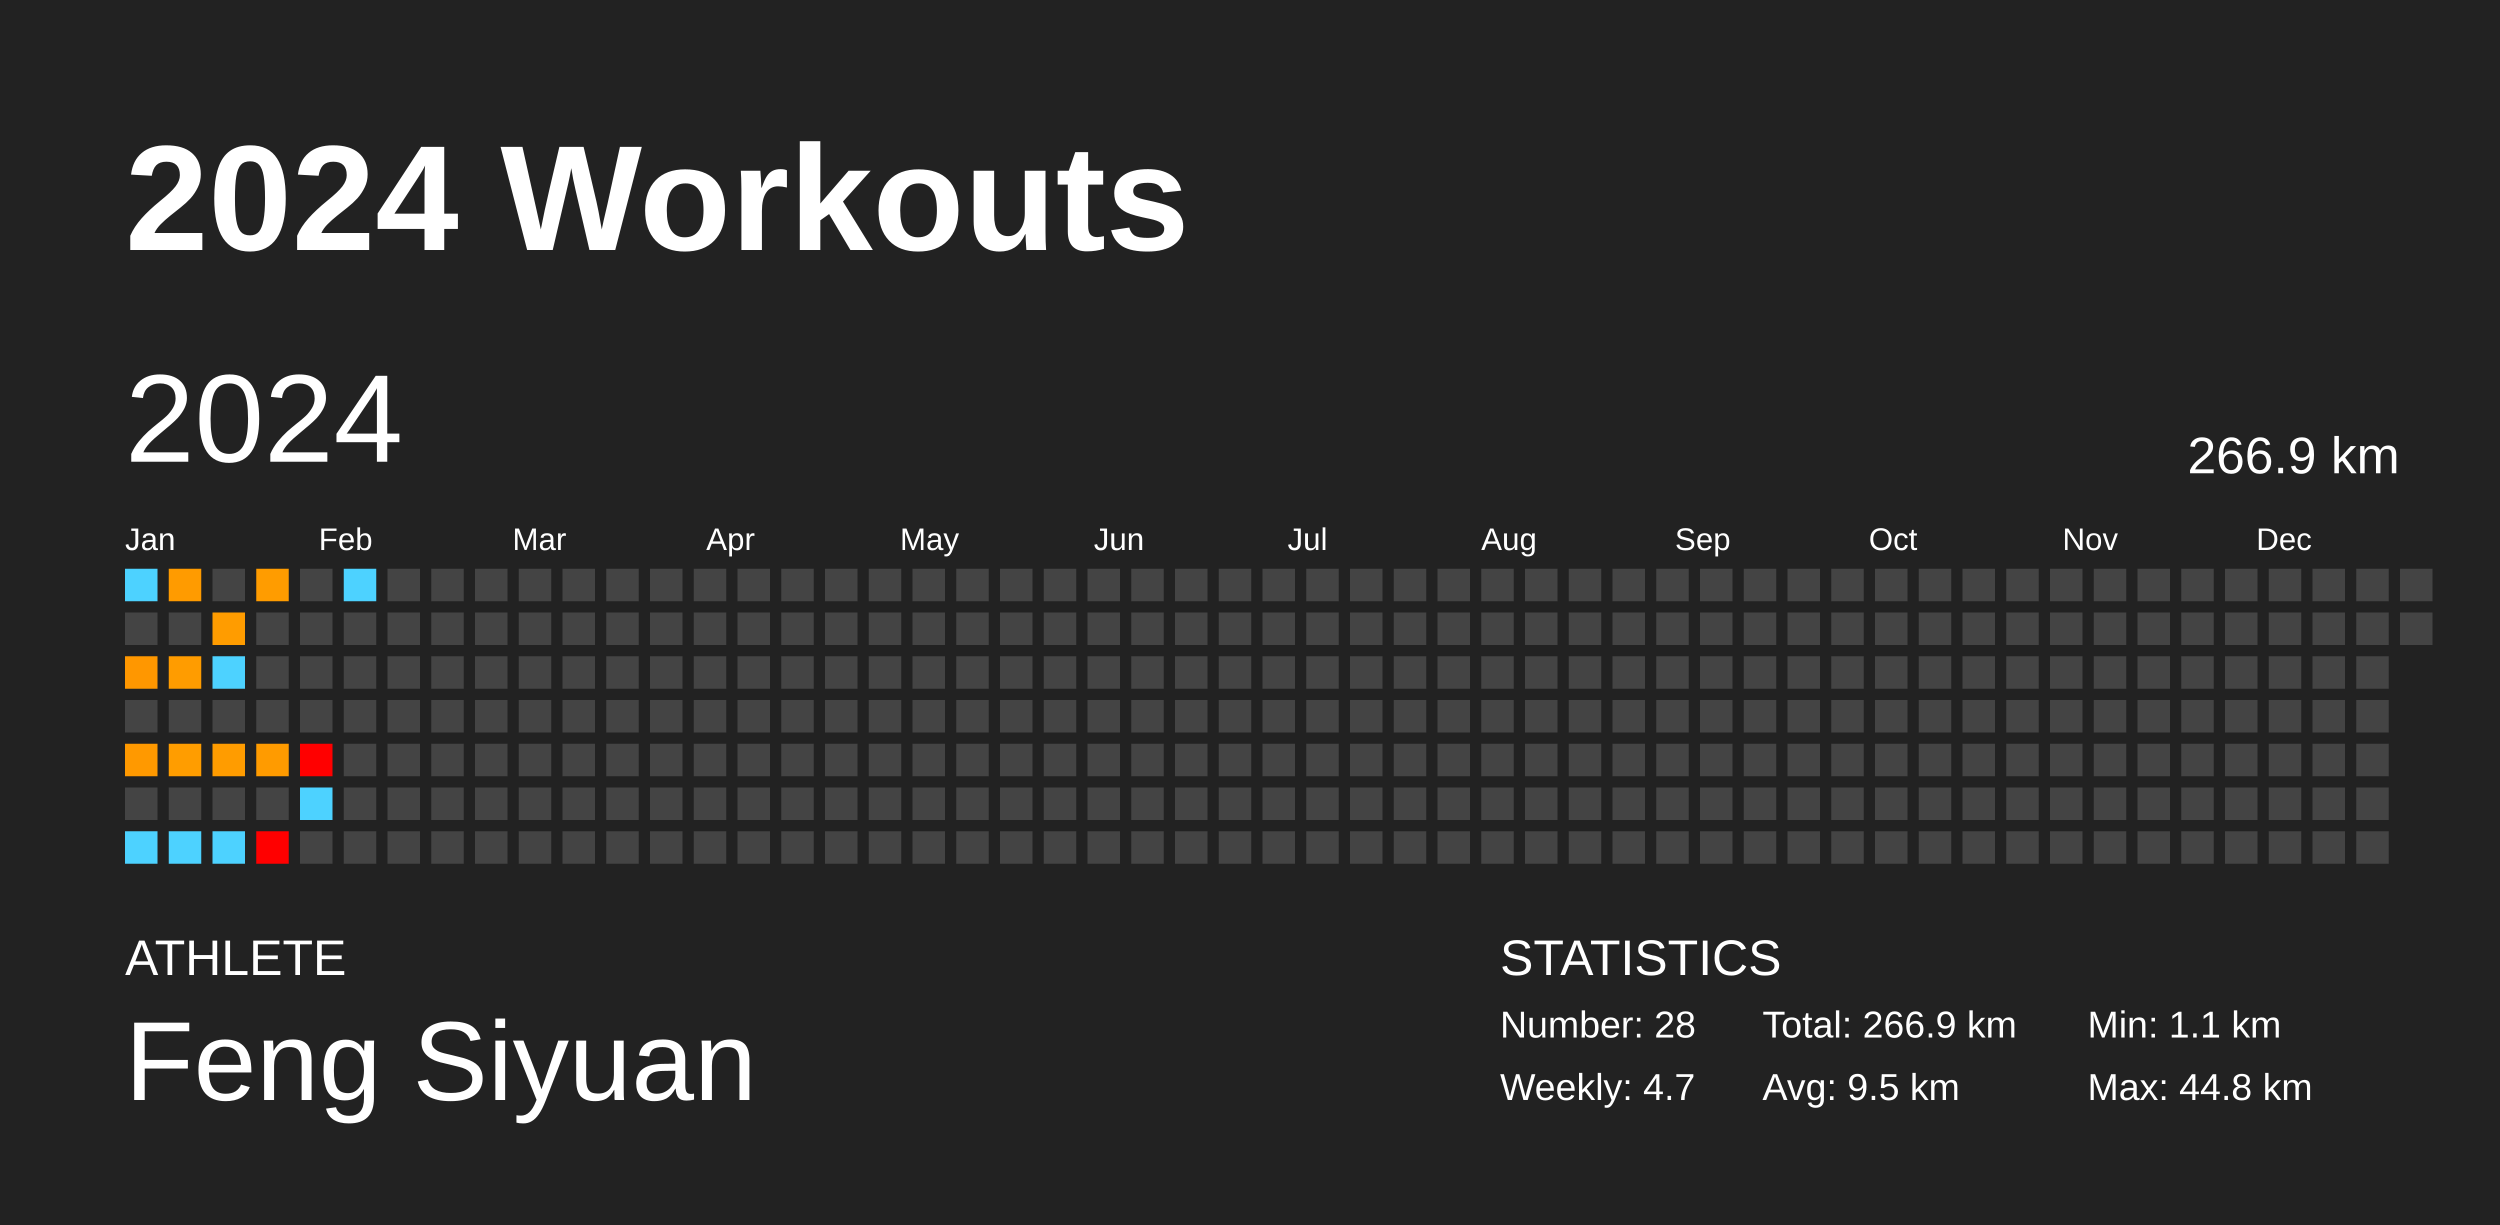
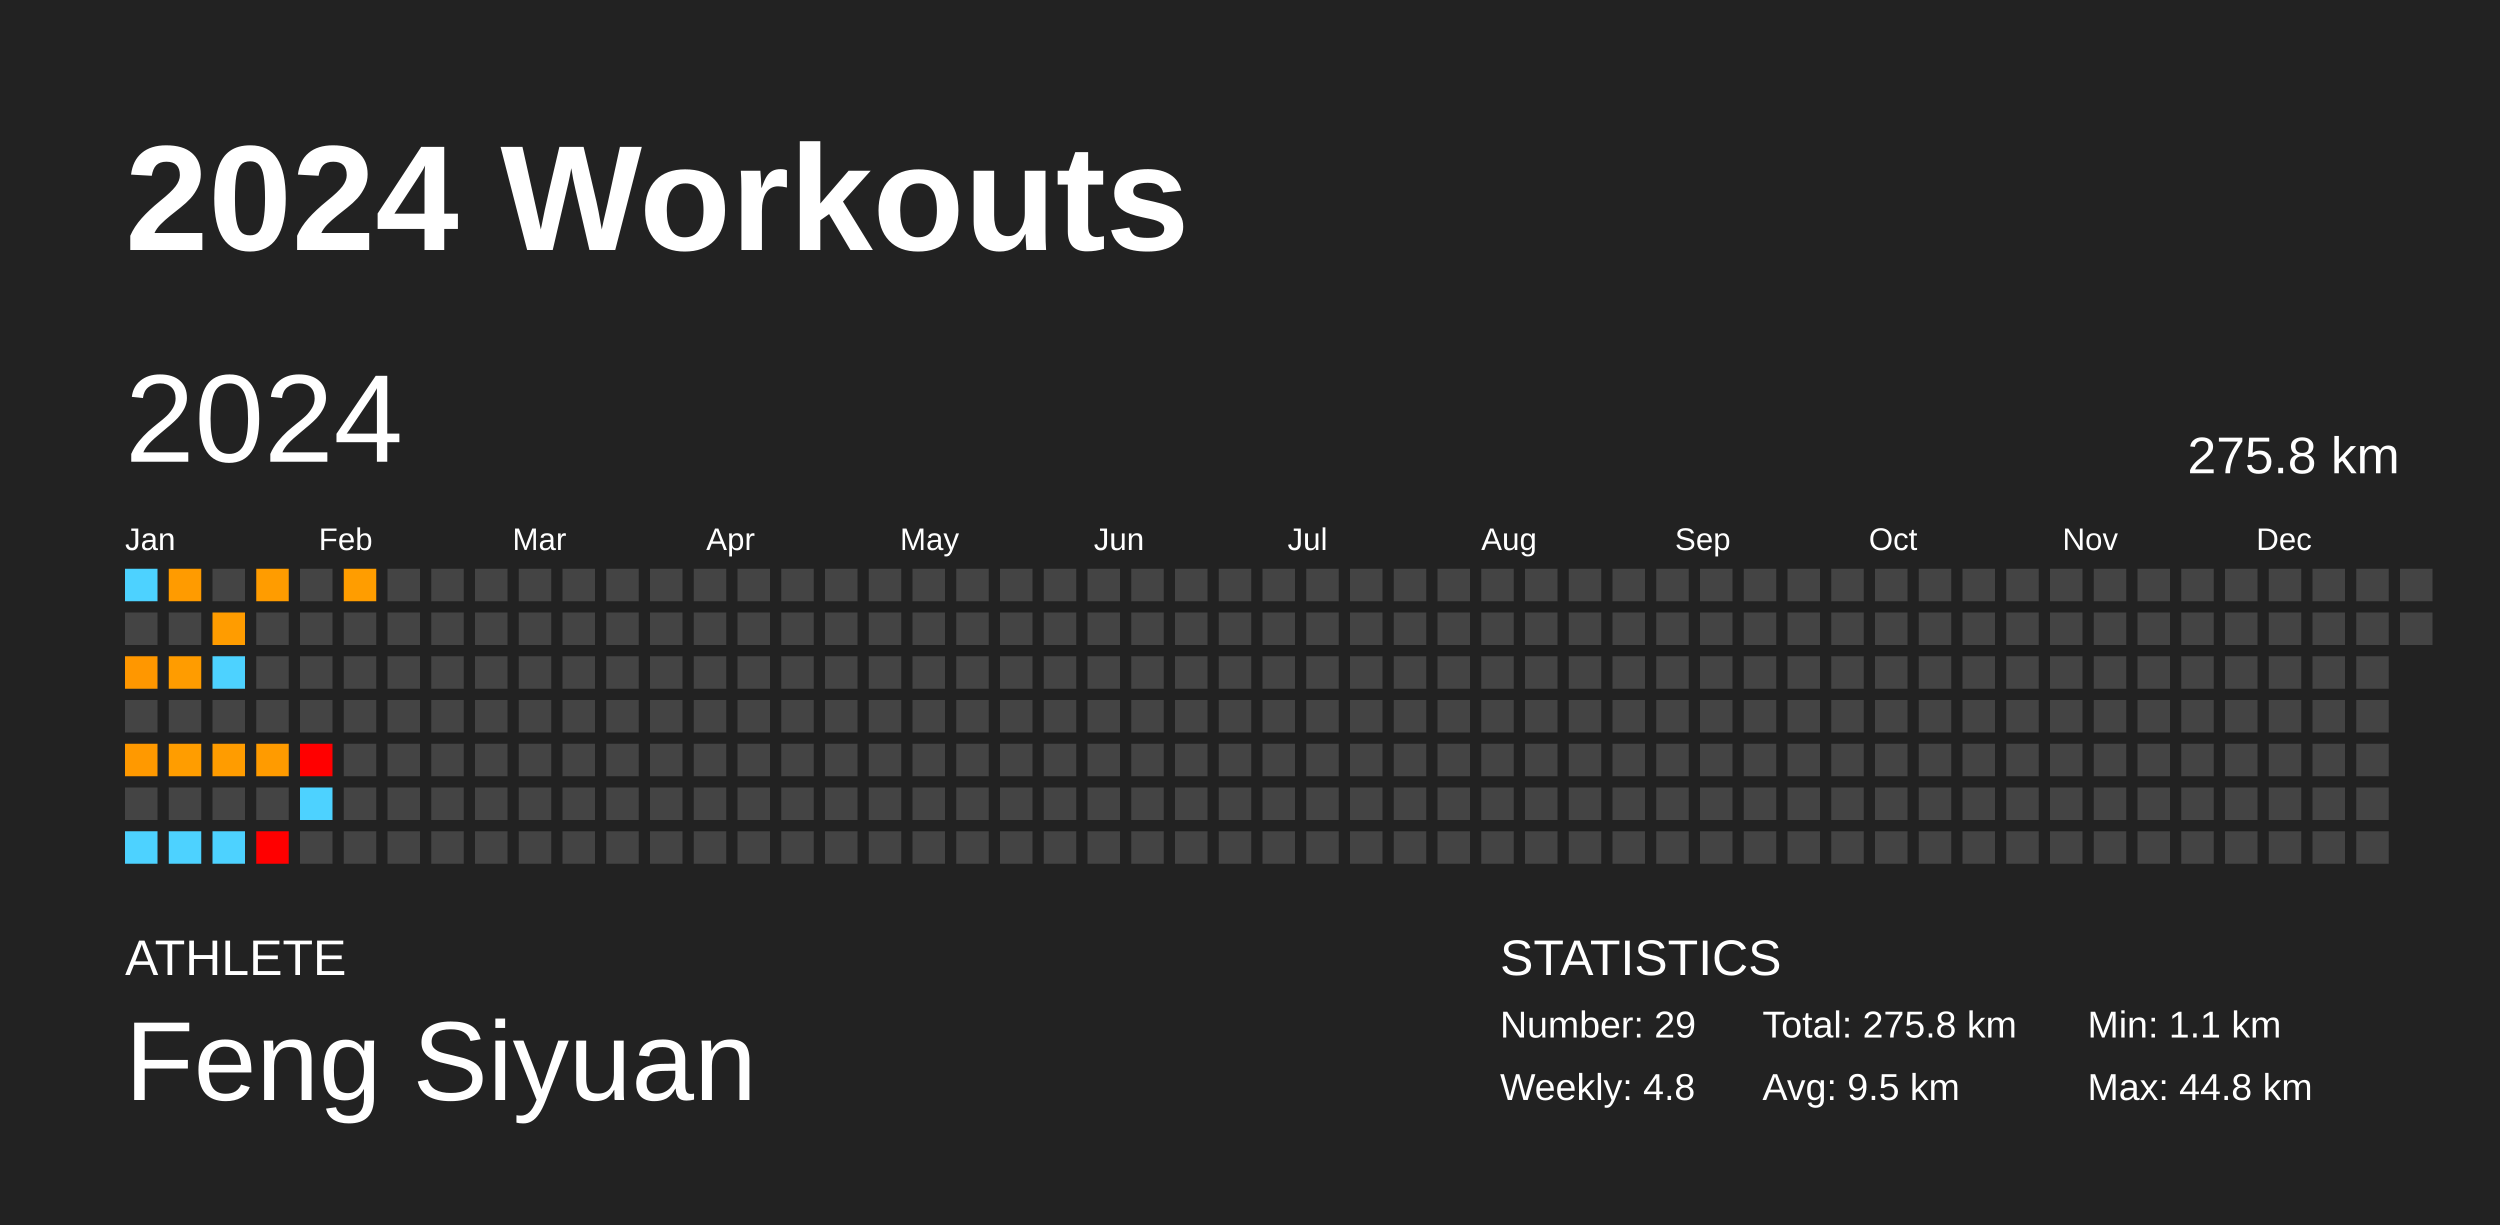
<svg xmlns="http://www.w3.org/2000/svg" baseProfile="full" height="98mm" version="1.1" viewBox="0,0,200,98" width="200mm">
  <defs />
  <rect fill="#222222" height="98" width="200" x="0" y="0" />
  <text fill="#FFFFFF" style="font-size:12px; font-family:Arial; font-weight:bold;" x="10" y="20">2024 Workouts</text>
  <text fill="#FFFFFF" style="font-size:4px; font-family:Arial" x="10" y="78">ATHLETE</text>
  <text fill="#FFFFFF" style="font-size:9px; font-family:Arial" x="10" y="88">Feng Siyuan</text>
  <text fill="#FFFFFF" style="font-size:4px; font-family:Arial" x="120" y="78">STATISTICS</text>
-   <text fill="#FFFFFF" style="font-size:3px; font-family:Arial" x="120" y="83">Number: 28</text>
-   <text fill="#FFFFFF" style="font-size:3px; font-family:Arial" x="120" y="88">Weekly: 4.7</text>
-   <text fill="#FFFFFF" style="font-size:3px; font-family:Arial" x="141" y="83">Total: 266.9 km</text>
+   <text fill="#FFFFFF" style="font-size:3px; font-family:Arial" x="120" y="83">Number: 29</text>
+   <text fill="#FFFFFF" style="font-size:3px; font-family:Arial" x="120" y="88">Weekly: 4.8</text>
+   <text fill="#FFFFFF" style="font-size:3px; font-family:Arial" x="141" y="83">Total: 275.8 km</text>
  <text fill="#FFFFFF" style="font-size:3px; font-family:Arial" x="141" y="88">Avg: 9.5 km</text>
  <text fill="#FFFFFF" style="font-size:3px; font-family:Arial" x="167" y="83">Min: 1.1 km</text>
  <text fill="#FFFFFF" style="font-size:3px; font-family:Arial" x="167" y="88">Max: 44.8 km</text>
  <text dominant-baseline="hanging" fill="#FFFFFF" style="font-size:10.0px; font-family:Arial;" x="10" y="30">2024</text>
-   <text dominant-baseline="hanging" fill="#FFFFFF" style="font-size:4.125px; font-family:Arial;" x="175" y="35">266.9 km</text>
+   <text dominant-baseline="hanging" fill="#FFFFFF" style="font-size:4.125px; font-family:Arial;" x="175" y="35">275.8 km</text>
  <text fill="#FFFFFF" style="font-size:2.5px; font-family:Arial" x="10.0" y="44">Jan</text>
  <text fill="#FFFFFF" style="font-size:2.5px; font-family:Arial" x="25.5" y="44">Feb</text>
  <text fill="#FFFFFF" style="font-size:2.5px; font-family:Arial" x="41.0" y="44">Mar</text>
  <text fill="#FFFFFF" style="font-size:2.5px; font-family:Arial" x="56.5" y="44">Apr</text>
  <text fill="#FFFFFF" style="font-size:2.5px; font-family:Arial" x="72.0" y="44">May</text>
  <text fill="#FFFFFF" style="font-size:2.5px; font-family:Arial" x="87.5" y="44">Jun</text>
  <text fill="#FFFFFF" style="font-size:2.5px; font-family:Arial" x="103.0" y="44">Jul</text>
  <text fill="#FFFFFF" style="font-size:2.5px; font-family:Arial" x="118.5" y="44">Aug</text>
  <text fill="#FFFFFF" style="font-size:2.5px; font-family:Arial" x="134.0" y="44">Sep</text>
  <text fill="#FFFFFF" style="font-size:2.5px; font-family:Arial" x="149.5" y="44">Oct</text>
  <text fill="#FFFFFF" style="font-size:2.5px; font-family:Arial" x="165.0" y="44">Nov</text>
  <text fill="#FFFFFF" style="font-size:2.5px; font-family:Arial" x="180.5" y="44">Dec</text>
  <rect fill="#4dd2ff" height="2.6" width="2.6" x="10.0" y="45.5" />
  <rect fill="#444444" height="2.6" width="2.6" x="10.0" y="49.0" />
  <rect fill="#ff9700" height="2.6" width="2.6" x="10.0" y="52.5" />
  <rect fill="#444444" height="2.6" width="2.6" x="10.0" y="56.0" />
  <rect fill="#ff9900" height="2.6" width="2.6" x="10.0" y="59.5" />
  <rect fill="#444444" height="2.6" width="2.6" x="10.0" y="63.0" />
  <rect fill="#4dd2ff" height="2.6" width="2.6" x="10.0" y="66.5" />
  <rect fill="#ff9b00" height="2.6" width="2.6" x="13.5" y="45.5" />
  <rect fill="#444444" height="2.6" width="2.6" x="13.5" y="49.0" />
  <rect fill="#ff9c00" height="2.6" width="2.6" x="13.5" y="52.5" />
  <rect fill="#444444" height="2.6" width="2.6" x="13.5" y="56.0" />
  <rect fill="#ff9d00" height="2.6" width="2.6" x="13.5" y="59.5" />
  <rect fill="#444444" height="2.6" width="2.6" x="13.5" y="63.0" />
  <rect fill="#4dd2ff" height="2.6" width="2.6" x="13.5" y="66.5" />
  <rect fill="#444444" height="2.6" width="2.6" x="17.0" y="45.5" />
  <rect fill="#ff9c00" height="2.6" width="2.6" x="17.0" y="49.0" />
  <rect fill="#4dd2ff" height="2.6" width="2.6" x="17.0" y="52.5" />
  <rect fill="#444444" height="2.6" width="2.6" x="17.0" y="56.0" />
  <rect fill="#ff9c00" height="2.6" width="2.6" x="17.0" y="59.5" />
  <rect fill="#444444" height="2.6" width="2.6" x="17.0" y="63.0" />
  <rect fill="#4dd2ff" height="2.6" width="2.6" x="17.0" y="66.5" />
  <rect fill="#ff9c00" height="2.6" width="2.6" x="20.5" y="45.5" />
  <rect fill="#444444" height="2.6" width="2.6" x="20.5" y="49.0" />
  <rect fill="#444444" height="2.6" width="2.6" x="20.5" y="52.5" />
  <rect fill="#444444" height="2.6" width="2.6" x="20.5" y="56.0" />
  <rect fill="#ff9b00" height="2.6" width="2.6" x="20.5" y="59.5" />
  <rect fill="#444444" height="2.6" width="2.6" x="20.5" y="63.0" />
  <rect fill="red" height="2.6" width="2.6" x="20.5" y="66.5" />
  <rect fill="#444444" height="2.6" width="2.6" x="24.0" y="45.5" />
  <rect fill="#444444" height="2.6" width="2.6" x="24.0" y="49.0" />
  <rect fill="#444444" height="2.6" width="2.6" x="24.0" y="52.5" />
  <rect fill="#444444" height="2.6" width="2.6" x="24.0" y="56.0" />
  <rect fill="red" height="2.6" width="2.6" x="24.0" y="59.5" />
  <rect fill="#4dd2ff" height="2.6" width="2.6" x="24.0" y="63.0" />
  <rect fill="#444444" height="2.6" width="2.6" x="24.0" y="66.5" />
-   <rect fill="#4dd2ff" height="2.6" width="2.6" x="27.5" y="45.5" />
+   <rect fill="#ff9d00" height="2.6" width="2.6" x="27.5" y="45.5" />
  <rect fill="#444444" height="2.6" width="2.6" x="27.5" y="49.0" />
  <rect fill="#444444" height="2.6" width="2.6" x="27.5" y="52.5" />
  <rect fill="#444444" height="2.6" width="2.6" x="27.5" y="56.0" />
  <rect fill="#444444" height="2.6" width="2.6" x="27.5" y="59.5" />
  <rect fill="#444444" height="2.6" width="2.6" x="27.5" y="63.0" />
  <rect fill="#444444" height="2.6" width="2.6" x="27.5" y="66.5" />
  <rect fill="#444444" height="2.6" width="2.6" x="31.0" y="45.5" />
  <rect fill="#444444" height="2.6" width="2.6" x="31.0" y="49.0" />
  <rect fill="#444444" height="2.6" width="2.6" x="31.0" y="52.5" />
  <rect fill="#444444" height="2.6" width="2.6" x="31.0" y="56.0" />
  <rect fill="#444444" height="2.6" width="2.6" x="31.0" y="59.5" />
  <rect fill="#444444" height="2.6" width="2.6" x="31.0" y="63.0" />
  <rect fill="#444444" height="2.6" width="2.6" x="31.0" y="66.5" />
  <rect fill="#444444" height="2.6" width="2.6" x="34.5" y="45.5" />
  <rect fill="#444444" height="2.6" width="2.6" x="34.5" y="49.0" />
  <rect fill="#444444" height="2.6" width="2.6" x="34.5" y="52.5" />
  <rect fill="#444444" height="2.6" width="2.6" x="34.5" y="56.0" />
  <rect fill="#444444" height="2.6" width="2.6" x="34.5" y="59.5" />
  <rect fill="#444444" height="2.6" width="2.6" x="34.5" y="63.0" />
  <rect fill="#444444" height="2.6" width="2.6" x="34.5" y="66.5" />
  <rect fill="#444444" height="2.6" width="2.6" x="38.0" y="45.5" />
  <rect fill="#444444" height="2.6" width="2.6" x="38.0" y="49.0" />
  <rect fill="#444444" height="2.6" width="2.6" x="38.0" y="52.5" />
  <rect fill="#444444" height="2.6" width="2.6" x="38.0" y="56.0" />
  <rect fill="#444444" height="2.6" width="2.6" x="38.0" y="59.5" />
  <rect fill="#444444" height="2.6" width="2.6" x="38.0" y="63.0" />
  <rect fill="#444444" height="2.6" width="2.6" x="38.0" y="66.5" />
  <rect fill="#444444" height="2.6" width="2.6" x="41.5" y="45.5" />
  <rect fill="#444444" height="2.6" width="2.6" x="41.5" y="49.0" />
  <rect fill="#444444" height="2.6" width="2.6" x="41.5" y="52.5" />
  <rect fill="#444444" height="2.6" width="2.6" x="41.5" y="56.0" />
  <rect fill="#444444" height="2.6" width="2.6" x="41.5" y="59.5" />
  <rect fill="#444444" height="2.6" width="2.6" x="41.5" y="63.0" />
  <rect fill="#444444" height="2.6" width="2.6" x="41.5" y="66.5" />
  <rect fill="#444444" height="2.6" width="2.6" x="45.0" y="45.5" />
  <rect fill="#444444" height="2.6" width="2.6" x="45.0" y="49.0" />
  <rect fill="#444444" height="2.6" width="2.6" x="45.0" y="52.5" />
  <rect fill="#444444" height="2.6" width="2.6" x="45.0" y="56.0" />
  <rect fill="#444444" height="2.6" width="2.6" x="45.0" y="59.5" />
  <rect fill="#444444" height="2.6" width="2.6" x="45.0" y="63.0" />
  <rect fill="#444444" height="2.6" width="2.6" x="45.0" y="66.5" />
  <rect fill="#444444" height="2.6" width="2.6" x="48.5" y="45.5" />
  <rect fill="#444444" height="2.6" width="2.6" x="48.5" y="49.0" />
  <rect fill="#444444" height="2.6" width="2.6" x="48.5" y="52.5" />
  <rect fill="#444444" height="2.6" width="2.6" x="48.5" y="56.0" />
  <rect fill="#444444" height="2.6" width="2.6" x="48.5" y="59.5" />
  <rect fill="#444444" height="2.6" width="2.6" x="48.5" y="63.0" />
  <rect fill="#444444" height="2.6" width="2.6" x="48.5" y="66.5" />
  <rect fill="#444444" height="2.6" width="2.6" x="52.0" y="45.5" />
  <rect fill="#444444" height="2.6" width="2.6" x="52.0" y="49.0" />
  <rect fill="#444444" height="2.6" width="2.6" x="52.0" y="52.5" />
  <rect fill="#444444" height="2.6" width="2.6" x="52.0" y="56.0" />
  <rect fill="#444444" height="2.6" width="2.6" x="52.0" y="59.5" />
  <rect fill="#444444" height="2.6" width="2.6" x="52.0" y="63.0" />
  <rect fill="#444444" height="2.6" width="2.6" x="52.0" y="66.5" />
  <rect fill="#444444" height="2.6" width="2.6" x="55.5" y="45.5" />
  <rect fill="#444444" height="2.6" width="2.6" x="55.5" y="49.0" />
  <rect fill="#444444" height="2.6" width="2.6" x="55.5" y="52.5" />
  <rect fill="#444444" height="2.6" width="2.6" x="55.5" y="56.0" />
  <rect fill="#444444" height="2.6" width="2.6" x="55.5" y="59.5" />
  <rect fill="#444444" height="2.6" width="2.6" x="55.5" y="63.0" />
  <rect fill="#444444" height="2.6" width="2.6" x="55.5" y="66.5" />
  <rect fill="#444444" height="2.6" width="2.6" x="59.0" y="45.5" />
  <rect fill="#444444" height="2.6" width="2.6" x="59.0" y="49.0" />
  <rect fill="#444444" height="2.6" width="2.6" x="59.0" y="52.5" />
  <rect fill="#444444" height="2.6" width="2.6" x="59.0" y="56.0" />
  <rect fill="#444444" height="2.6" width="2.6" x="59.0" y="59.5" />
  <rect fill="#444444" height="2.6" width="2.6" x="59.0" y="63.0" />
  <rect fill="#444444" height="2.6" width="2.6" x="59.0" y="66.5" />
  <rect fill="#444444" height="2.6" width="2.6" x="62.5" y="45.5" />
  <rect fill="#444444" height="2.6" width="2.6" x="62.5" y="49.0" />
  <rect fill="#444444" height="2.6" width="2.6" x="62.5" y="52.5" />
  <rect fill="#444444" height="2.6" width="2.6" x="62.5" y="56.0" />
  <rect fill="#444444" height="2.6" width="2.6" x="62.5" y="59.5" />
  <rect fill="#444444" height="2.6" width="2.6" x="62.5" y="63.0" />
  <rect fill="#444444" height="2.6" width="2.6" x="62.5" y="66.5" />
  <rect fill="#444444" height="2.6" width="2.6" x="66.0" y="45.5" />
  <rect fill="#444444" height="2.6" width="2.6" x="66.0" y="49.0" />
  <rect fill="#444444" height="2.6" width="2.6" x="66.0" y="52.5" />
  <rect fill="#444444" height="2.6" width="2.6" x="66.0" y="56.0" />
  <rect fill="#444444" height="2.6" width="2.6" x="66.0" y="59.5" />
  <rect fill="#444444" height="2.6" width="2.6" x="66.0" y="63.0" />
  <rect fill="#444444" height="2.6" width="2.6" x="66.0" y="66.5" />
  <rect fill="#444444" height="2.6" width="2.6" x="69.5" y="45.5" />
  <rect fill="#444444" height="2.6" width="2.6" x="69.5" y="49.0" />
  <rect fill="#444444" height="2.6" width="2.6" x="69.5" y="52.5" />
  <rect fill="#444444" height="2.6" width="2.6" x="69.5" y="56.0" />
  <rect fill="#444444" height="2.6" width="2.6" x="69.5" y="59.5" />
  <rect fill="#444444" height="2.6" width="2.6" x="69.5" y="63.0" />
  <rect fill="#444444" height="2.6" width="2.6" x="69.5" y="66.5" />
  <rect fill="#444444" height="2.6" width="2.6" x="73.0" y="45.5" />
  <rect fill="#444444" height="2.6" width="2.6" x="73.0" y="49.0" />
  <rect fill="#444444" height="2.6" width="2.6" x="73.0" y="52.5" />
  <rect fill="#444444" height="2.6" width="2.6" x="73.0" y="56.0" />
  <rect fill="#444444" height="2.6" width="2.6" x="73.0" y="59.5" />
  <rect fill="#444444" height="2.6" width="2.6" x="73.0" y="63.0" />
  <rect fill="#444444" height="2.6" width="2.6" x="73.0" y="66.5" />
  <rect fill="#444444" height="2.6" width="2.6" x="76.5" y="45.5" />
  <rect fill="#444444" height="2.6" width="2.6" x="76.5" y="49.0" />
  <rect fill="#444444" height="2.6" width="2.6" x="76.5" y="52.5" />
  <rect fill="#444444" height="2.6" width="2.6" x="76.5" y="56.0" />
  <rect fill="#444444" height="2.6" width="2.6" x="76.5" y="59.5" />
  <rect fill="#444444" height="2.6" width="2.6" x="76.5" y="63.0" />
  <rect fill="#444444" height="2.6" width="2.6" x="76.5" y="66.5" />
  <rect fill="#444444" height="2.6" width="2.6" x="80.0" y="45.5" />
  <rect fill="#444444" height="2.6" width="2.6" x="80.0" y="49.0" />
  <rect fill="#444444" height="2.6" width="2.6" x="80.0" y="52.5" />
  <rect fill="#444444" height="2.6" width="2.6" x="80.0" y="56.0" />
  <rect fill="#444444" height="2.6" width="2.6" x="80.0" y="59.5" />
  <rect fill="#444444" height="2.6" width="2.6" x="80.0" y="63.0" />
  <rect fill="#444444" height="2.6" width="2.6" x="80.0" y="66.5" />
  <rect fill="#444444" height="2.6" width="2.6" x="83.5" y="45.5" />
  <rect fill="#444444" height="2.6" width="2.6" x="83.5" y="49.0" />
  <rect fill="#444444" height="2.6" width="2.6" x="83.5" y="52.5" />
  <rect fill="#444444" height="2.6" width="2.6" x="83.5" y="56.0" />
  <rect fill="#444444" height="2.6" width="2.6" x="83.5" y="59.5" />
  <rect fill="#444444" height="2.6" width="2.6" x="83.5" y="63.0" />
  <rect fill="#444444" height="2.6" width="2.6" x="83.5" y="66.5" />
  <rect fill="#444444" height="2.6" width="2.6" x="87.0" y="45.5" />
  <rect fill="#444444" height="2.6" width="2.6" x="87.0" y="49.0" />
  <rect fill="#444444" height="2.6" width="2.6" x="87.0" y="52.5" />
  <rect fill="#444444" height="2.6" width="2.6" x="87.0" y="56.0" />
  <rect fill="#444444" height="2.6" width="2.6" x="87.0" y="59.5" />
  <rect fill="#444444" height="2.6" width="2.6" x="87.0" y="63.0" />
  <rect fill="#444444" height="2.6" width="2.6" x="87.0" y="66.5" />
  <rect fill="#444444" height="2.6" width="2.6" x="90.5" y="45.5" />
  <rect fill="#444444" height="2.6" width="2.6" x="90.5" y="49.0" />
  <rect fill="#444444" height="2.6" width="2.6" x="90.5" y="52.5" />
  <rect fill="#444444" height="2.6" width="2.6" x="90.5" y="56.0" />
  <rect fill="#444444" height="2.6" width="2.6" x="90.5" y="59.5" />
  <rect fill="#444444" height="2.6" width="2.6" x="90.5" y="63.0" />
  <rect fill="#444444" height="2.6" width="2.6" x="90.5" y="66.5" />
  <rect fill="#444444" height="2.6" width="2.6" x="94.0" y="45.5" />
  <rect fill="#444444" height="2.6" width="2.6" x="94.0" y="49.0" />
  <rect fill="#444444" height="2.6" width="2.6" x="94.0" y="52.5" />
  <rect fill="#444444" height="2.6" width="2.6" x="94.0" y="56.0" />
  <rect fill="#444444" height="2.6" width="2.6" x="94.0" y="59.5" />
  <rect fill="#444444" height="2.6" width="2.6" x="94.0" y="63.0" />
  <rect fill="#444444" height="2.6" width="2.6" x="94.0" y="66.5" />
  <rect fill="#444444" height="2.6" width="2.6" x="97.5" y="45.5" />
  <rect fill="#444444" height="2.6" width="2.6" x="97.5" y="49.0" />
  <rect fill="#444444" height="2.6" width="2.6" x="97.5" y="52.5" />
  <rect fill="#444444" height="2.6" width="2.6" x="97.5" y="56.0" />
  <rect fill="#444444" height="2.6" width="2.6" x="97.5" y="59.5" />
  <rect fill="#444444" height="2.6" width="2.6" x="97.5" y="63.0" />
  <rect fill="#444444" height="2.6" width="2.6" x="97.5" y="66.5" />
  <rect fill="#444444" height="2.6" width="2.6" x="101.0" y="45.5" />
  <rect fill="#444444" height="2.6" width="2.6" x="101.0" y="49.0" />
  <rect fill="#444444" height="2.6" width="2.6" x="101.0" y="52.5" />
  <rect fill="#444444" height="2.6" width="2.6" x="101.0" y="56.0" />
  <rect fill="#444444" height="2.6" width="2.6" x="101.0" y="59.5" />
  <rect fill="#444444" height="2.6" width="2.6" x="101.0" y="63.0" />
  <rect fill="#444444" height="2.6" width="2.6" x="101.0" y="66.5" />
  <rect fill="#444444" height="2.6" width="2.6" x="104.5" y="45.5" />
  <rect fill="#444444" height="2.6" width="2.6" x="104.5" y="49.0" />
  <rect fill="#444444" height="2.6" width="2.6" x="104.5" y="52.5" />
  <rect fill="#444444" height="2.6" width="2.6" x="104.5" y="56.0" />
  <rect fill="#444444" height="2.6" width="2.6" x="104.5" y="59.5" />
  <rect fill="#444444" height="2.6" width="2.6" x="104.5" y="63.0" />
  <rect fill="#444444" height="2.6" width="2.6" x="104.5" y="66.5" />
  <rect fill="#444444" height="2.6" width="2.6" x="108.0" y="45.5" />
  <rect fill="#444444" height="2.6" width="2.6" x="108.0" y="49.0" />
  <rect fill="#444444" height="2.6" width="2.6" x="108.0" y="52.5" />
  <rect fill="#444444" height="2.6" width="2.6" x="108.0" y="56.0" />
  <rect fill="#444444" height="2.6" width="2.6" x="108.0" y="59.5" />
  <rect fill="#444444" height="2.6" width="2.6" x="108.0" y="63.0" />
  <rect fill="#444444" height="2.6" width="2.6" x="108.0" y="66.5" />
  <rect fill="#444444" height="2.6" width="2.6" x="111.5" y="45.5" />
  <rect fill="#444444" height="2.6" width="2.6" x="111.5" y="49.0" />
  <rect fill="#444444" height="2.6" width="2.6" x="111.5" y="52.5" />
  <rect fill="#444444" height="2.6" width="2.6" x="111.5" y="56.0" />
  <rect fill="#444444" height="2.6" width="2.6" x="111.5" y="59.5" />
  <rect fill="#444444" height="2.6" width="2.6" x="111.5" y="63.0" />
  <rect fill="#444444" height="2.6" width="2.6" x="111.5" y="66.5" />
  <rect fill="#444444" height="2.6" width="2.6" x="115.0" y="45.5" />
  <rect fill="#444444" height="2.6" width="2.6" x="115.0" y="49.0" />
  <rect fill="#444444" height="2.6" width="2.6" x="115.0" y="52.5" />
  <rect fill="#444444" height="2.6" width="2.6" x="115.0" y="56.0" />
  <rect fill="#444444" height="2.6" width="2.6" x="115.0" y="59.5" />
  <rect fill="#444444" height="2.6" width="2.6" x="115.0" y="63.0" />
  <rect fill="#444444" height="2.6" width="2.6" x="115.0" y="66.5" />
  <rect fill="#444444" height="2.6" width="2.6" x="118.5" y="45.5" />
  <rect fill="#444444" height="2.6" width="2.6" x="118.5" y="49.0" />
  <rect fill="#444444" height="2.6" width="2.6" x="118.5" y="52.5" />
  <rect fill="#444444" height="2.6" width="2.6" x="118.5" y="56.0" />
  <rect fill="#444444" height="2.6" width="2.6" x="118.5" y="59.5" />
  <rect fill="#444444" height="2.6" width="2.6" x="118.5" y="63.0" />
  <rect fill="#444444" height="2.6" width="2.6" x="118.5" y="66.5" />
  <rect fill="#444444" height="2.6" width="2.6" x="122.0" y="45.5" />
  <rect fill="#444444" height="2.6" width="2.6" x="122.0" y="49.0" />
  <rect fill="#444444" height="2.6" width="2.6" x="122.0" y="52.5" />
  <rect fill="#444444" height="2.6" width="2.6" x="122.0" y="56.0" />
  <rect fill="#444444" height="2.6" width="2.6" x="122.0" y="59.5" />
  <rect fill="#444444" height="2.6" width="2.6" x="122.0" y="63.0" />
  <rect fill="#444444" height="2.6" width="2.6" x="122.0" y="66.5" />
  <rect fill="#444444" height="2.6" width="2.6" x="125.5" y="45.5" />
  <rect fill="#444444" height="2.6" width="2.6" x="125.5" y="49.0" />
  <rect fill="#444444" height="2.6" width="2.6" x="125.5" y="52.5" />
  <rect fill="#444444" height="2.6" width="2.6" x="125.5" y="56.0" />
  <rect fill="#444444" height="2.6" width="2.6" x="125.5" y="59.5" />
  <rect fill="#444444" height="2.6" width="2.6" x="125.5" y="63.0" />
  <rect fill="#444444" height="2.6" width="2.6" x="125.5" y="66.5" />
  <rect fill="#444444" height="2.6" width="2.6" x="129.0" y="45.5" />
  <rect fill="#444444" height="2.6" width="2.6" x="129.0" y="49.0" />
  <rect fill="#444444" height="2.6" width="2.6" x="129.0" y="52.5" />
  <rect fill="#444444" height="2.6" width="2.6" x="129.0" y="56.0" />
  <rect fill="#444444" height="2.6" width="2.6" x="129.0" y="59.5" />
  <rect fill="#444444" height="2.6" width="2.6" x="129.0" y="63.0" />
  <rect fill="#444444" height="2.6" width="2.6" x="129.0" y="66.5" />
  <rect fill="#444444" height="2.6" width="2.6" x="132.5" y="45.5" />
  <rect fill="#444444" height="2.6" width="2.6" x="132.5" y="49.0" />
  <rect fill="#444444" height="2.6" width="2.6" x="132.5" y="52.5" />
  <rect fill="#444444" height="2.6" width="2.6" x="132.5" y="56.0" />
  <rect fill="#444444" height="2.6" width="2.6" x="132.5" y="59.5" />
  <rect fill="#444444" height="2.6" width="2.6" x="132.5" y="63.0" />
  <rect fill="#444444" height="2.6" width="2.6" x="132.5" y="66.5" />
  <rect fill="#444444" height="2.6" width="2.6" x="136.0" y="45.5" />
  <rect fill="#444444" height="2.6" width="2.6" x="136.0" y="49.0" />
  <rect fill="#444444" height="2.6" width="2.6" x="136.0" y="52.5" />
  <rect fill="#444444" height="2.6" width="2.6" x="136.0" y="56.0" />
  <rect fill="#444444" height="2.6" width="2.6" x="136.0" y="59.5" />
  <rect fill="#444444" height="2.6" width="2.6" x="136.0" y="63.0" />
  <rect fill="#444444" height="2.6" width="2.6" x="136.0" y="66.5" />
  <rect fill="#444444" height="2.6" width="2.6" x="139.5" y="45.5" />
  <rect fill="#444444" height="2.6" width="2.6" x="139.5" y="49.0" />
  <rect fill="#444444" height="2.6" width="2.6" x="139.5" y="52.5" />
  <rect fill="#444444" height="2.6" width="2.6" x="139.5" y="56.0" />
  <rect fill="#444444" height="2.6" width="2.6" x="139.5" y="59.5" />
  <rect fill="#444444" height="2.6" width="2.6" x="139.5" y="63.0" />
  <rect fill="#444444" height="2.6" width="2.6" x="139.5" y="66.5" />
  <rect fill="#444444" height="2.6" width="2.6" x="143.0" y="45.5" />
  <rect fill="#444444" height="2.6" width="2.6" x="143.0" y="49.0" />
  <rect fill="#444444" height="2.6" width="2.6" x="143.0" y="52.5" />
  <rect fill="#444444" height="2.6" width="2.6" x="143.0" y="56.0" />
  <rect fill="#444444" height="2.6" width="2.6" x="143.0" y="59.5" />
  <rect fill="#444444" height="2.6" width="2.6" x="143.0" y="63.0" />
  <rect fill="#444444" height="2.6" width="2.6" x="143.0" y="66.5" />
  <rect fill="#444444" height="2.6" width="2.6" x="146.5" y="45.5" />
  <rect fill="#444444" height="2.6" width="2.6" x="146.5" y="49.0" />
  <rect fill="#444444" height="2.6" width="2.6" x="146.5" y="52.5" />
  <rect fill="#444444" height="2.6" width="2.6" x="146.5" y="56.0" />
  <rect fill="#444444" height="2.6" width="2.6" x="146.5" y="59.5" />
  <rect fill="#444444" height="2.6" width="2.6" x="146.5" y="63.0" />
  <rect fill="#444444" height="2.6" width="2.6" x="146.5" y="66.5" />
  <rect fill="#444444" height="2.6" width="2.6" x="150.0" y="45.5" />
  <rect fill="#444444" height="2.6" width="2.6" x="150.0" y="49.0" />
  <rect fill="#444444" height="2.6" width="2.6" x="150.0" y="52.5" />
  <rect fill="#444444" height="2.6" width="2.6" x="150.0" y="56.0" />
  <rect fill="#444444" height="2.6" width="2.6" x="150.0" y="59.5" />
  <rect fill="#444444" height="2.6" width="2.6" x="150.0" y="63.0" />
  <rect fill="#444444" height="2.6" width="2.6" x="150.0" y="66.5" />
  <rect fill="#444444" height="2.6" width="2.6" x="153.5" y="45.5" />
  <rect fill="#444444" height="2.6" width="2.6" x="153.5" y="49.0" />
  <rect fill="#444444" height="2.6" width="2.6" x="153.5" y="52.5" />
  <rect fill="#444444" height="2.6" width="2.6" x="153.5" y="56.0" />
  <rect fill="#444444" height="2.6" width="2.6" x="153.5" y="59.5" />
  <rect fill="#444444" height="2.6" width="2.6" x="153.5" y="63.0" />
  <rect fill="#444444" height="2.6" width="2.6" x="153.5" y="66.5" />
  <rect fill="#444444" height="2.6" width="2.6" x="157.0" y="45.5" />
  <rect fill="#444444" height="2.6" width="2.6" x="157.0" y="49.0" />
  <rect fill="#444444" height="2.6" width="2.6" x="157.0" y="52.5" />
  <rect fill="#444444" height="2.6" width="2.6" x="157.0" y="56.0" />
  <rect fill="#444444" height="2.6" width="2.6" x="157.0" y="59.5" />
  <rect fill="#444444" height="2.6" width="2.6" x="157.0" y="63.0" />
  <rect fill="#444444" height="2.6" width="2.6" x="157.0" y="66.5" />
  <rect fill="#444444" height="2.6" width="2.6" x="160.5" y="45.5" />
  <rect fill="#444444" height="2.6" width="2.6" x="160.5" y="49.0" />
  <rect fill="#444444" height="2.6" width="2.6" x="160.5" y="52.5" />
  <rect fill="#444444" height="2.6" width="2.6" x="160.5" y="56.0" />
  <rect fill="#444444" height="2.6" width="2.6" x="160.5" y="59.5" />
  <rect fill="#444444" height="2.6" width="2.6" x="160.5" y="63.0" />
  <rect fill="#444444" height="2.6" width="2.6" x="160.5" y="66.5" />
  <rect fill="#444444" height="2.6" width="2.6" x="164.0" y="45.5" />
  <rect fill="#444444" height="2.6" width="2.6" x="164.0" y="49.0" />
  <rect fill="#444444" height="2.6" width="2.6" x="164.0" y="52.5" />
  <rect fill="#444444" height="2.6" width="2.6" x="164.0" y="56.0" />
  <rect fill="#444444" height="2.6" width="2.6" x="164.0" y="59.5" />
  <rect fill="#444444" height="2.6" width="2.6" x="164.0" y="63.0" />
  <rect fill="#444444" height="2.6" width="2.6" x="164.0" y="66.5" />
  <rect fill="#444444" height="2.6" width="2.6" x="167.5" y="45.5" />
  <rect fill="#444444" height="2.6" width="2.6" x="167.5" y="49.0" />
  <rect fill="#444444" height="2.6" width="2.6" x="167.5" y="52.5" />
  <rect fill="#444444" height="2.6" width="2.6" x="167.5" y="56.0" />
  <rect fill="#444444" height="2.6" width="2.6" x="167.5" y="59.5" />
  <rect fill="#444444" height="2.6" width="2.6" x="167.5" y="63.0" />
  <rect fill="#444444" height="2.6" width="2.6" x="167.5" y="66.5" />
  <rect fill="#444444" height="2.6" width="2.6" x="171.0" y="45.5" />
  <rect fill="#444444" height="2.6" width="2.6" x="171.0" y="49.0" />
  <rect fill="#444444" height="2.6" width="2.6" x="171.0" y="52.5" />
  <rect fill="#444444" height="2.6" width="2.6" x="171.0" y="56.0" />
  <rect fill="#444444" height="2.6" width="2.6" x="171.0" y="59.5" />
  <rect fill="#444444" height="2.6" width="2.6" x="171.0" y="63.0" />
  <rect fill="#444444" height="2.6" width="2.6" x="171.0" y="66.5" />
  <rect fill="#444444" height="2.6" width="2.6" x="174.5" y="45.5" />
  <rect fill="#444444" height="2.6" width="2.6" x="174.5" y="49.0" />
  <rect fill="#444444" height="2.6" width="2.6" x="174.5" y="52.5" />
  <rect fill="#444444" height="2.6" width="2.6" x="174.5" y="56.0" />
  <rect fill="#444444" height="2.6" width="2.6" x="174.5" y="59.5" />
  <rect fill="#444444" height="2.6" width="2.6" x="174.5" y="63.0" />
  <rect fill="#444444" height="2.6" width="2.6" x="174.5" y="66.5" />
  <rect fill="#444444" height="2.6" width="2.6" x="178.0" y="45.5" />
  <rect fill="#444444" height="2.6" width="2.6" x="178.0" y="49.0" />
  <rect fill="#444444" height="2.6" width="2.6" x="178.0" y="52.5" />
  <rect fill="#444444" height="2.6" width="2.6" x="178.0" y="56.0" />
  <rect fill="#444444" height="2.6" width="2.6" x="178.0" y="59.5" />
  <rect fill="#444444" height="2.6" width="2.6" x="178.0" y="63.0" />
  <rect fill="#444444" height="2.6" width="2.6" x="178.0" y="66.5" />
  <rect fill="#444444" height="2.6" width="2.6" x="181.5" y="45.5" />
  <rect fill="#444444" height="2.6" width="2.6" x="181.5" y="49.0" />
  <rect fill="#444444" height="2.6" width="2.6" x="181.5" y="52.5" />
  <rect fill="#444444" height="2.6" width="2.6" x="181.5" y="56.0" />
  <rect fill="#444444" height="2.6" width="2.6" x="181.5" y="59.5" />
  <rect fill="#444444" height="2.6" width="2.6" x="181.5" y="63.0" />
  <rect fill="#444444" height="2.6" width="2.6" x="181.5" y="66.5" />
  <rect fill="#444444" height="2.6" width="2.6" x="185.0" y="45.5" />
  <rect fill="#444444" height="2.6" width="2.6" x="185.0" y="49.0" />
  <rect fill="#444444" height="2.6" width="2.6" x="185.0" y="52.5" />
  <rect fill="#444444" height="2.6" width="2.6" x="185.0" y="56.0" />
  <rect fill="#444444" height="2.6" width="2.6" x="185.0" y="59.5" />
  <rect fill="#444444" height="2.6" width="2.6" x="185.0" y="63.0" />
  <rect fill="#444444" height="2.6" width="2.6" x="185.0" y="66.5" />
  <rect fill="#444444" height="2.6" width="2.6" x="188.5" y="45.5" />
  <rect fill="#444444" height="2.6" width="2.6" x="188.5" y="49.0" />
  <rect fill="#444444" height="2.6" width="2.6" x="188.5" y="52.5" />
  <rect fill="#444444" height="2.6" width="2.6" x="188.5" y="56.0" />
  <rect fill="#444444" height="2.6" width="2.6" x="188.5" y="59.5" />
  <rect fill="#444444" height="2.6" width="2.6" x="188.5" y="63.0" />
  <rect fill="#444444" height="2.6" width="2.6" x="188.5" y="66.5" />
  <rect fill="#444444" height="2.6" width="2.6" x="192.0" y="45.5" />
  <rect fill="#444444" height="2.6" width="2.6" x="192.0" y="49.0" />
</svg>
